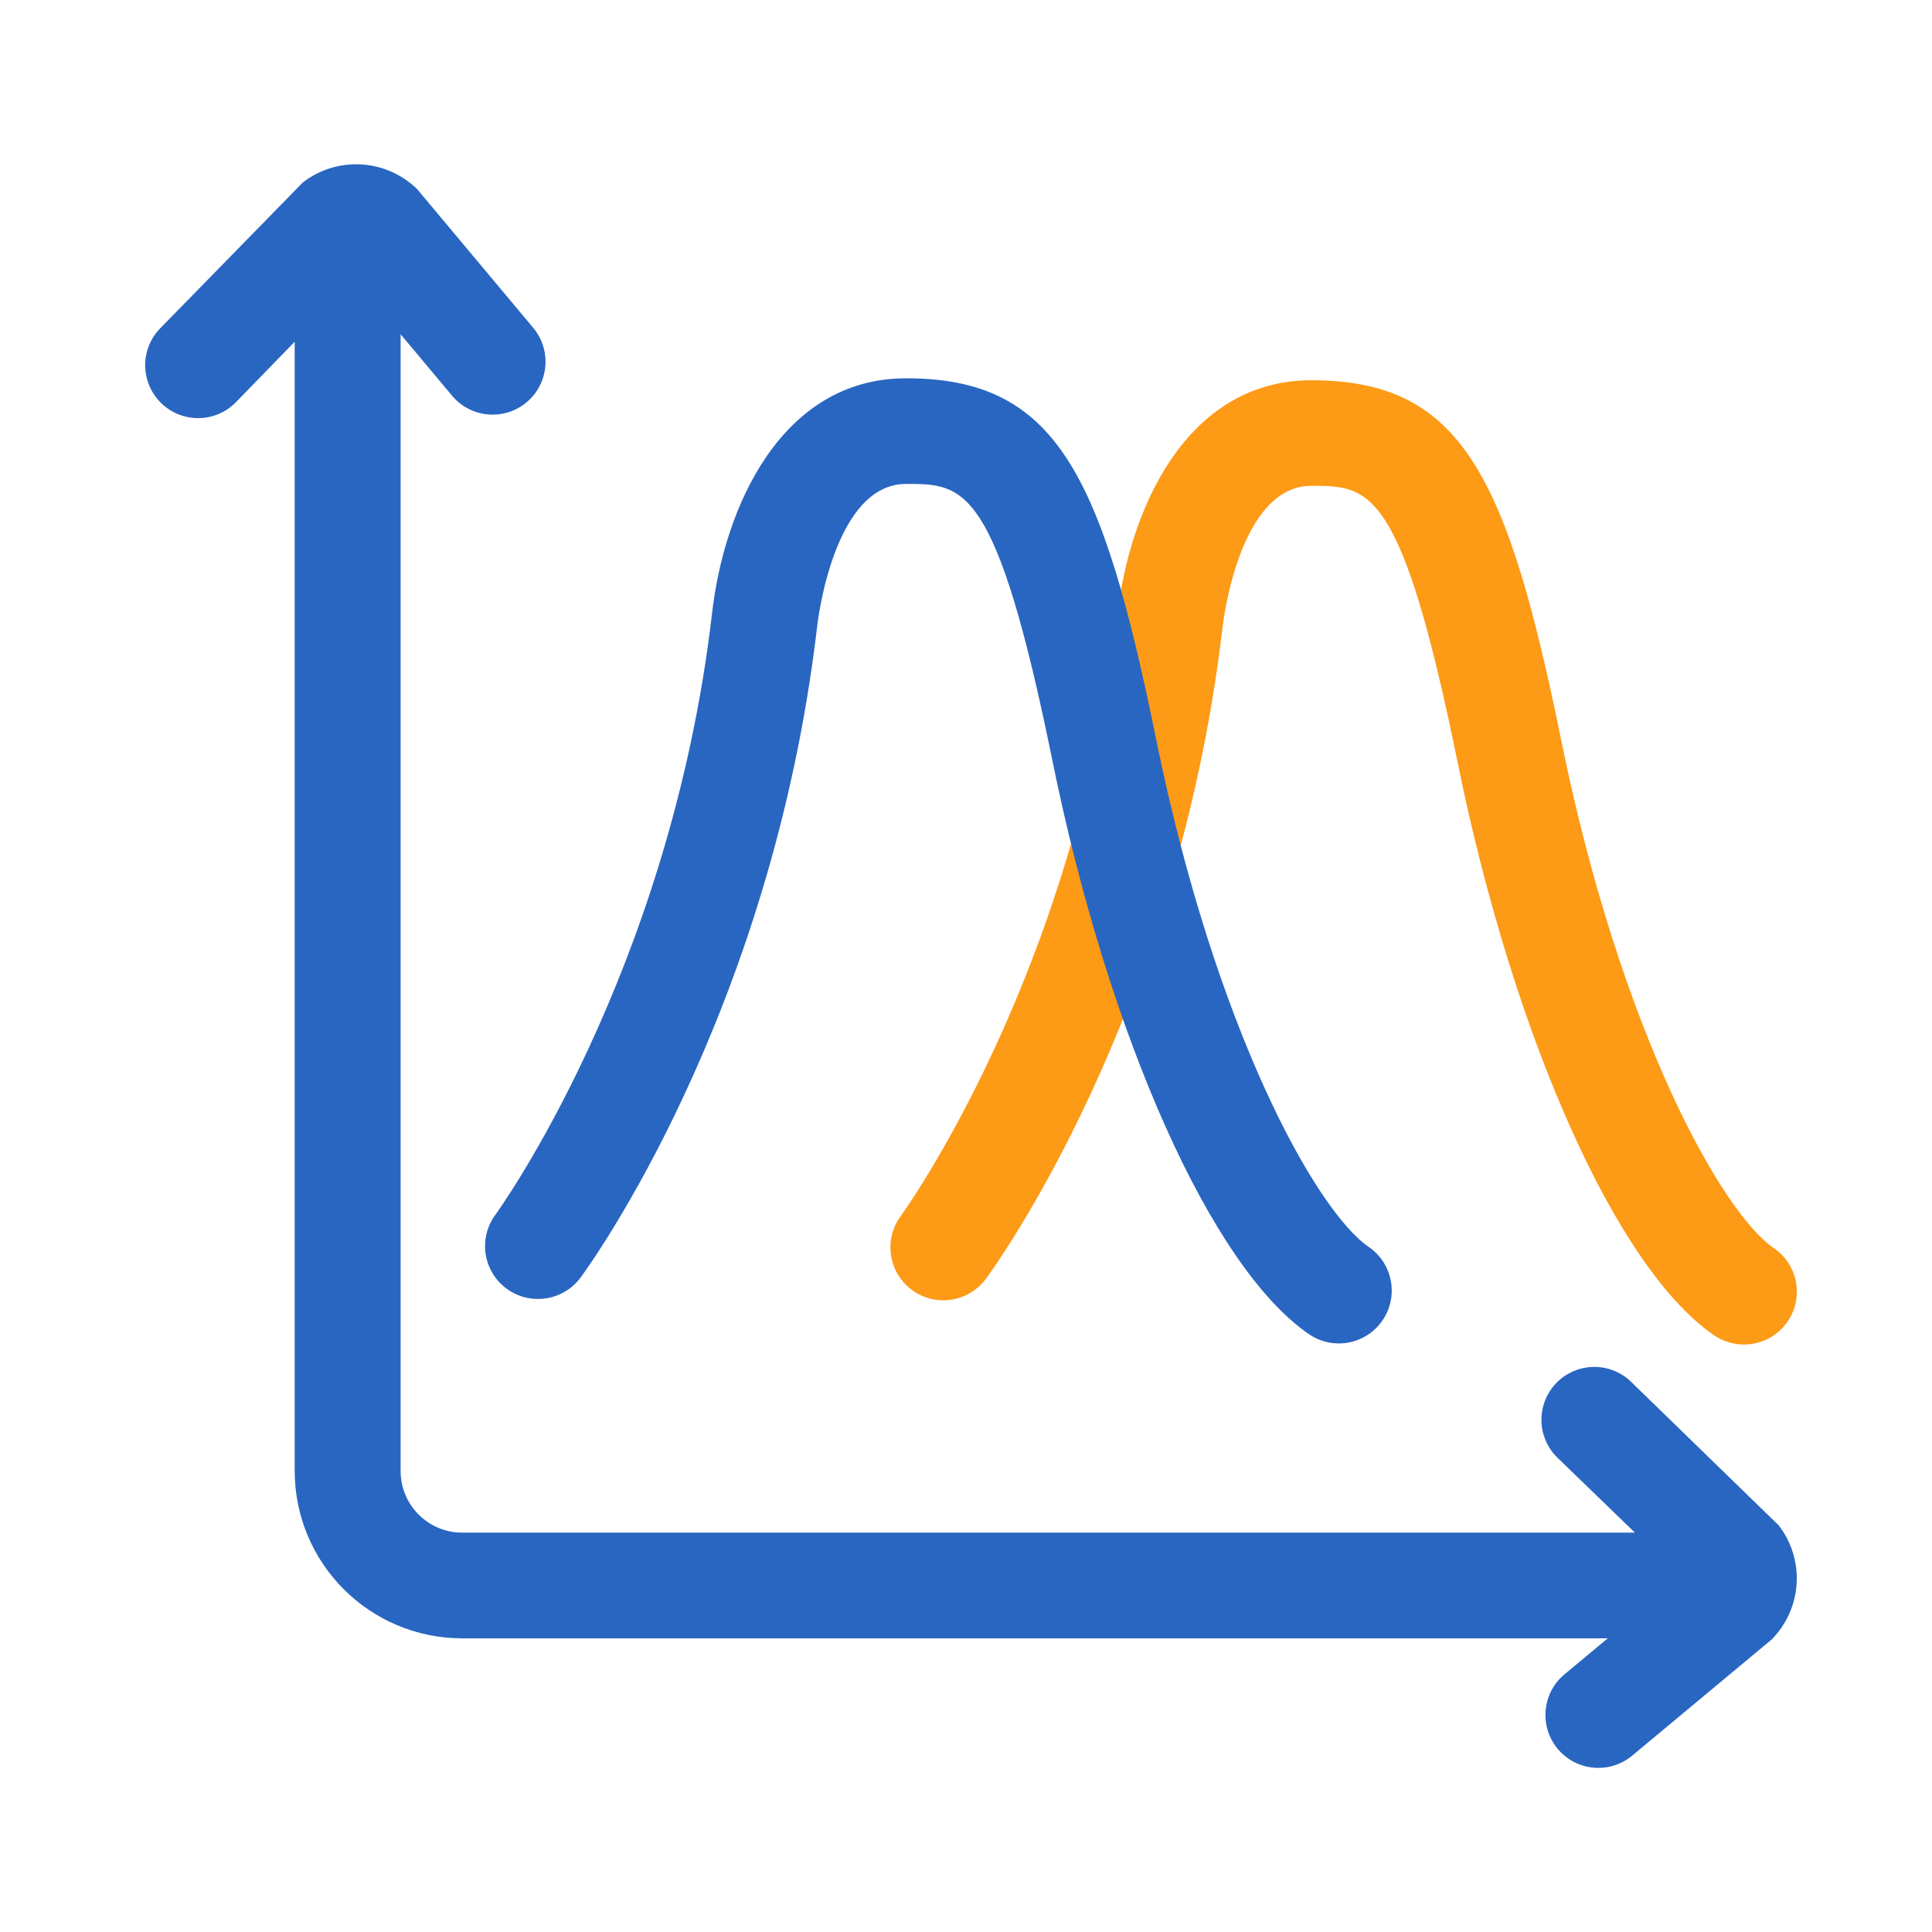
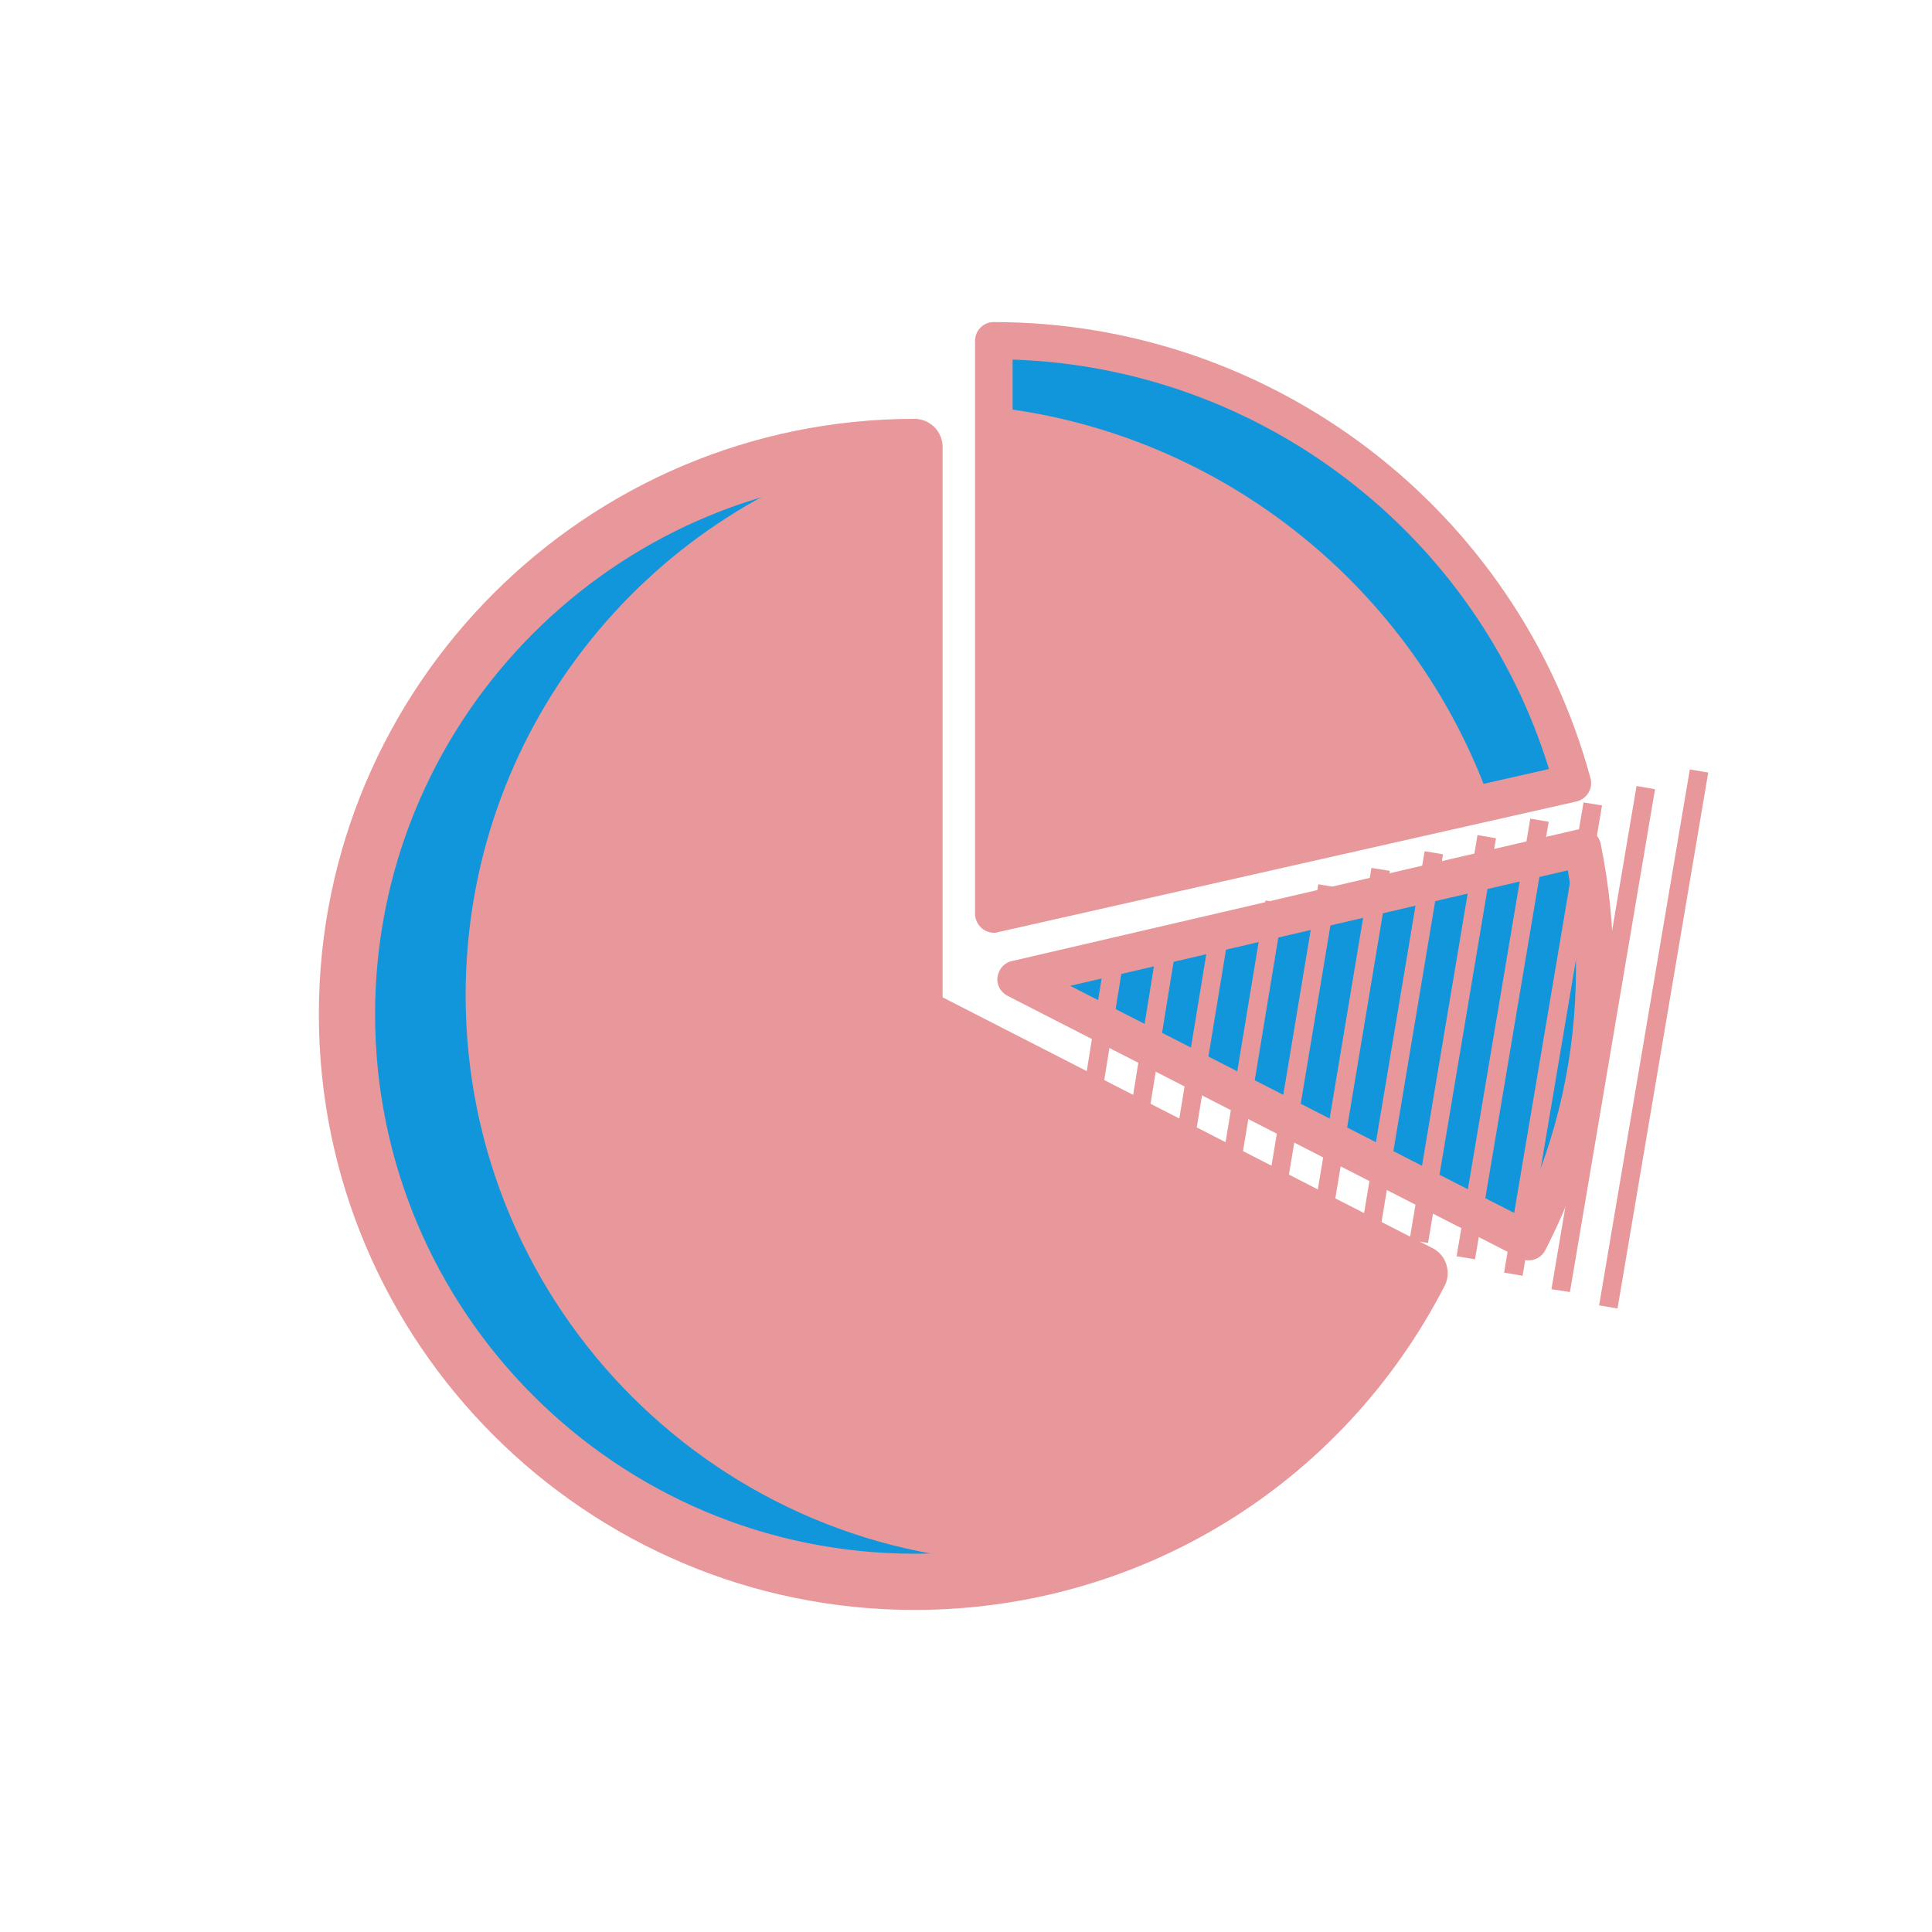
- <svg xmlns="http://www.w3.org/2000/svg" t="1678796624869" class="icon" viewBox="0 0 1024 1024" version="1.1" p-id="23940" width="200" height="200">
-   <path d="M924.308 712.612a27.935 27.935 0 0 1-15.821-4.89c-51.487-35.118-106.122-157.22-135.967-303.841-29.788-146.386-46.74-146.386-77.512-146.386-38.262 0-46.781 72.458-47.104 75.54-24.182 206.024-121.216 339.139-125.332 344.714a28.032 28.032 0 0 1-45.179-33.198c1.249-1.71 92.442-127.811 114.744-317.86 6.426-57.641 37.248-125.148 102.912-125.148 79.462 0 103.798 50.099 132.516 191.217 31.293 153.743 84.71 249.733 112.64 268.8a27.971 27.971 0 0 1-15.898 51.052z" fill="#FD9A16" p-id="23941" />
-   <path d="M268.493 683.008a28.099 28.099 0 0 0 39.25-5.914c4.122-5.565 101.171-138.803 125.358-345.001 0.343-3.072 8.863-75.607 47.135-75.607 30.781 0 47.734 0 77.532 146.514 29.85 146.749 84.48 268.959 136.003 304.128a28.022 28.022 0 1 0 31.703-46.218c-27.95-19.077-81.382-115.149-112.686-269.02-28.723-141.24-53.069-191.386-132.552-191.386-65.659 0-96.492 67.584-102.912 125.256-22.313 190.208-113.526 316.416-114.775 318.126a27.955 27.955 0 0 0 5.944 39.122z m674.191 125.394l-77.594-75.453A28.032 28.032 0 1 0 826.01 773.12l40.525 39.209H245.002a32.666 32.666 0 0 1-32.666-32.589V177.152l27.423 32.768a28.042 28.042 0 0 0 43.095-35.886l-61.901-73.969-1.536-1.377a46.259 46.259 0 0 0-58.88-2.012L84.844 174.08a28.037 28.037 0 0 0 40.305 38.989l31.048-31.939V779.776a88.801 88.801 0 0 0 88.806 88.576h607.13l-22.973 19.128a28.027 28.027 0 0 0 35.978 43.008l74.158-61.752 1.398-1.567a46.008 46.008 0 0 0 1.992-58.783z" fill="#2966C1" p-id="23942" />
+ <svg xmlns="http://www.w3.org/2000/svg" t="1678797438840" class="icon" viewBox="0 0 1024 1024" version="1.1" p-id="29855" data-spm-anchor-id="a313x.7781069.0.i34" width="200" height="200">
+   <path d="M538.6 519L810.4 658.1c22.2-43.4 34.9-92.7 34.9-144.8 0-21.9-2.2-43.3-6.4-64l-300.3 69.7z" fill="#1296db" p-id="29856" />
+   <path d="M833.6 415C796.9 279.9 673.4 180.6 526.8 180.6v303.9l306.8-69.5z" fill="#e8989a" p-id="29857" data-spm-anchor-id="a313x.7781069.0.i28" class="selected" />
+   <path d="M789.3 423.4l44.2-10C796.9 278.3 673.4 178.9 526.8 178.9v36.9c121.5 13.8 222.2 96.2 262.5 207.6z" fill="#1296db" p-id="29858" />
+   <path d="M484.7 236.9c-166.1 0-300.8 134.7-300.8 300.8s134.7 300.8 300.8 300.8c116.8 0 217.9-66.6 267.7-163.8L484.7 537.6V236.9z" fill="#e8989a" p-id="29859" data-spm-anchor-id="a313x.7781069.0.i27" class="selected" />
+   <path d="M547.6 828.3c-166.1 0-300.8-134.7-300.8-300.8 0-138.8 94.1-255.6 221.9-290.2-158.7 8.3-284.8 139.6-284.8 300.3 0 166.1 134.7 300.8 300.8 300.8 27.3 0 53.9-3.7 79.1-10.6-5.5 0.2-10.8 0.5-16.2 0.5z" fill="#1296db" p-id="29860" data-spm-anchor-id="a313x.7781069.0.i33" class="" />
+   <path d="M484.7 853.3c-174 0-315.7-141.6-315.7-315.7s141.7-315.6 315.7-315.6c8.2 0 14.9 6.7 14.9 14.9v291.7l259.6 132.9c3.6 1.8 6.2 4.9 7.4 8.7 1.2 3.8 0.9 7.9-0.9 11.3-54.5 105.9-162.1 171.8-281 171.8z m-14.9-601.1c-150.7 7.8-271 132.9-271 285.4 0 157.7 128.2 285.9 285.9 285.9 102.8 0 196.1-54.2 247.3-142.6l-254.1-130c-5-2.6-8.1-7.7-8.1-13.2V252.2z" fill="#e8989a" p-id="29861" data-spm-anchor-id="a313x.7781069.0.i32" class="selected" />
+   <path d="M526.8 494.4c-2.2 0-4.4-0.8-6.2-2.2-2.3-1.9-3.8-4.8-3.8-7.8V180.6c0-5.4 4.4-9.9 9.9-9.9 147.7 0 277.7 99.4 316.3 241.8 0.7 2.7 0.3 5.4-1.1 7.7-1.4 2.3-3.7 4-6.3 4.6L528.8 494.1c-0.6 0.2-1.2 0.3-2 0.3z m9.9-303.8v281.3l284.3-64.3c-38.6-125.2-153.2-212.8-284.3-217zM810.3 668c-1.6 0-3.1-0.3-4.6-1.1L534 527.8c-3.7-1.9-5.9-5.9-5.3-10 0.6-4.1 3.6-7.6 7.6-8.4l300.2-69.8c2.6-0.6 5.3-0.1 7.6 1.3 2.2 1.4 3.8 3.8 4.3 6.3 4.4 21.6 6.7 43.8 6.7 66 0 52.4-12.1 102.7-36 149.3-1.7 3.5-5.2 5.5-8.8 5.5zM567.2 522.5l238.7 122.1c19.6-41.2 29.4-85.4 29.4-131.3 0-17.4-1.4-34.9-4.3-52l-263.8 61.2z" fill="#e8989a" p-id="29862" data-spm-anchor-id="a313x.7781069.0.i29" class="selected" />
+   <path d="M581.2 597.9l-9.8-1.5 14.9-92.9 9.8 1.5zM606.3 606.6l-9.7-1.6 17.8-110.2 9.8 1.6zM642.58 486.175l9.77 1.606-20.973 127.593-9.769-1.606zM670.745 477.268l9.768 1.615-23.976 145.03-9.767-1.614zM698.735 468.687l9.766 1.625-27.028 162.46-9.765-1.625zM706.7 641.4l-9.8-1.6 30-179.8 9.8 1.6zM755.072 451.154l9.764 1.634-32.983 197.161-9.765-1.633zM756.9 658.8l-9.8-1.6 36-214.6 9.8 1.7zM811.073 433.9l9.763 1.643-39.044 231.93-9.762-1.643zM807 676.2l-9.8-1.7 42.1-249.2 9.8 1.6zM832.1 684.8l-9.8-1.5 45.1-266.7 9.8 1.7zM895.646 407.808l9.761 1.652-48.084 284.067-9.761-1.653z" fill="#e8989a" p-id="29863" data-spm-anchor-id="a313x.7781069.0.i31" class="selected" />
</svg>
